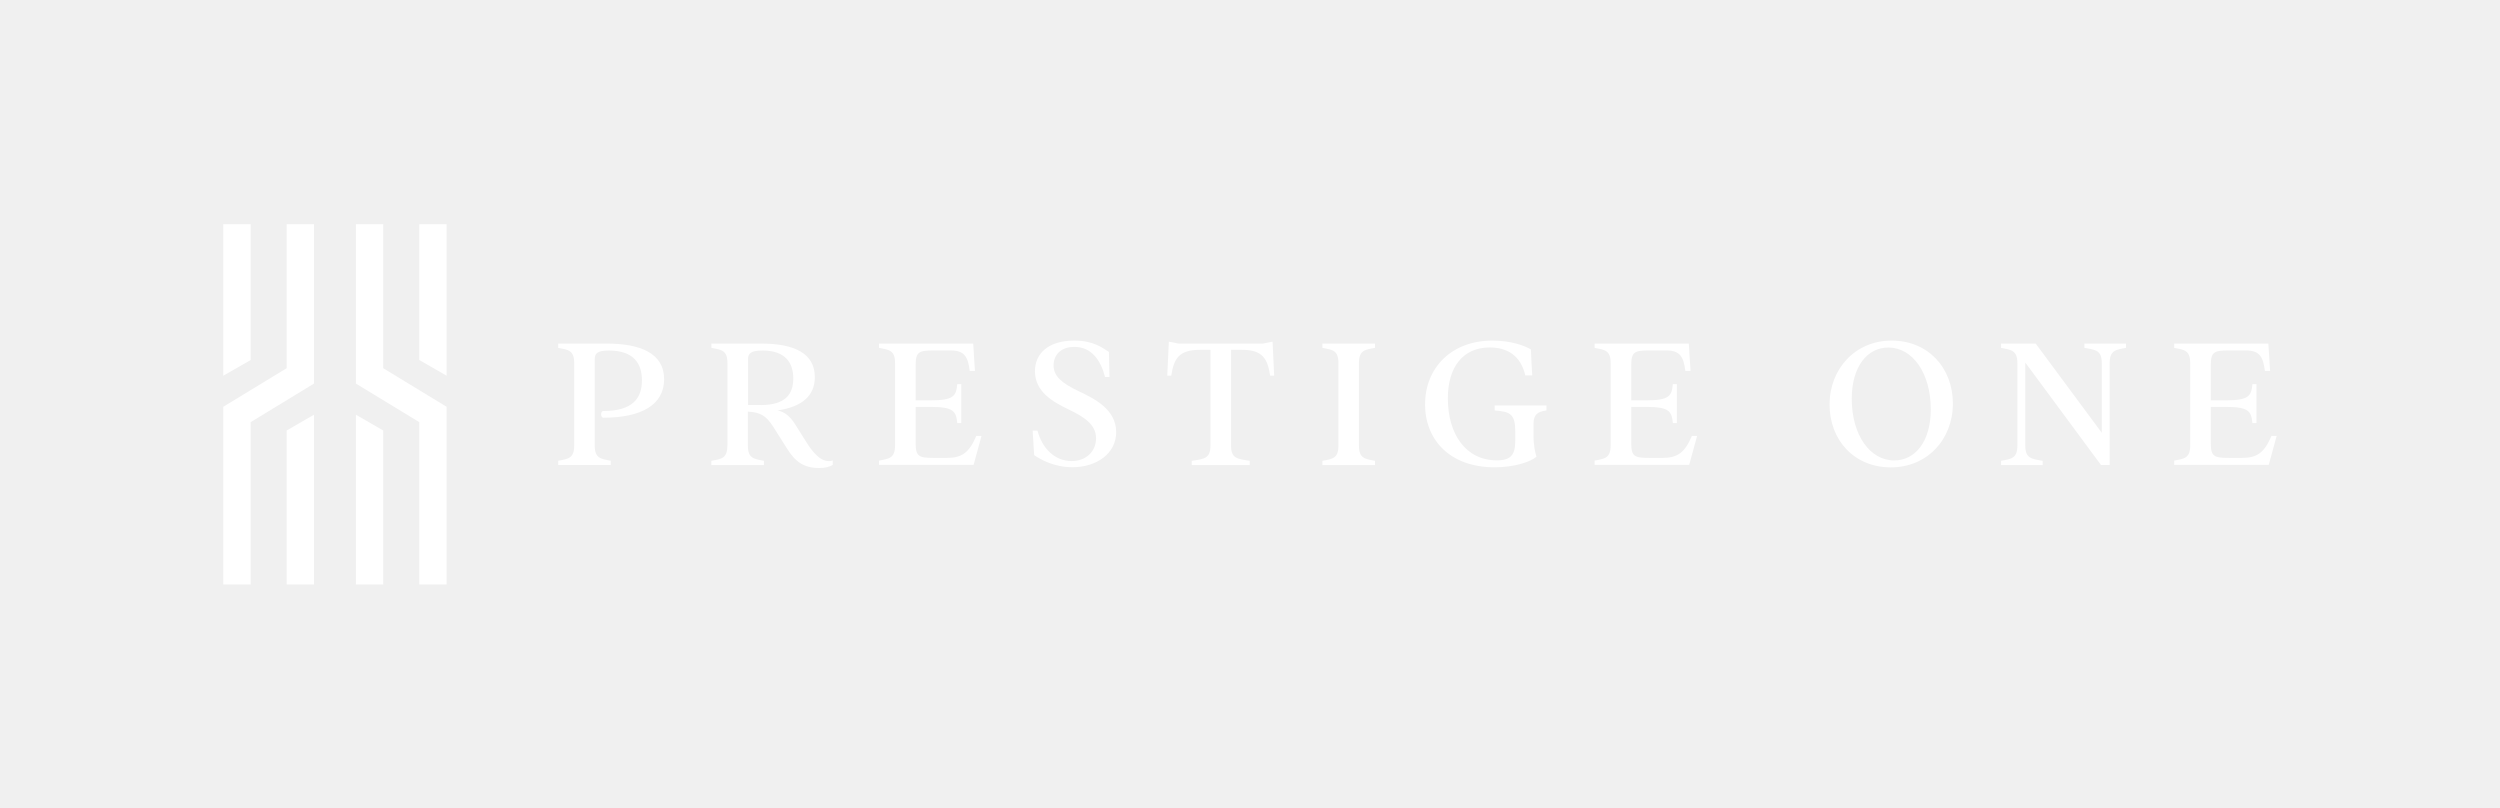
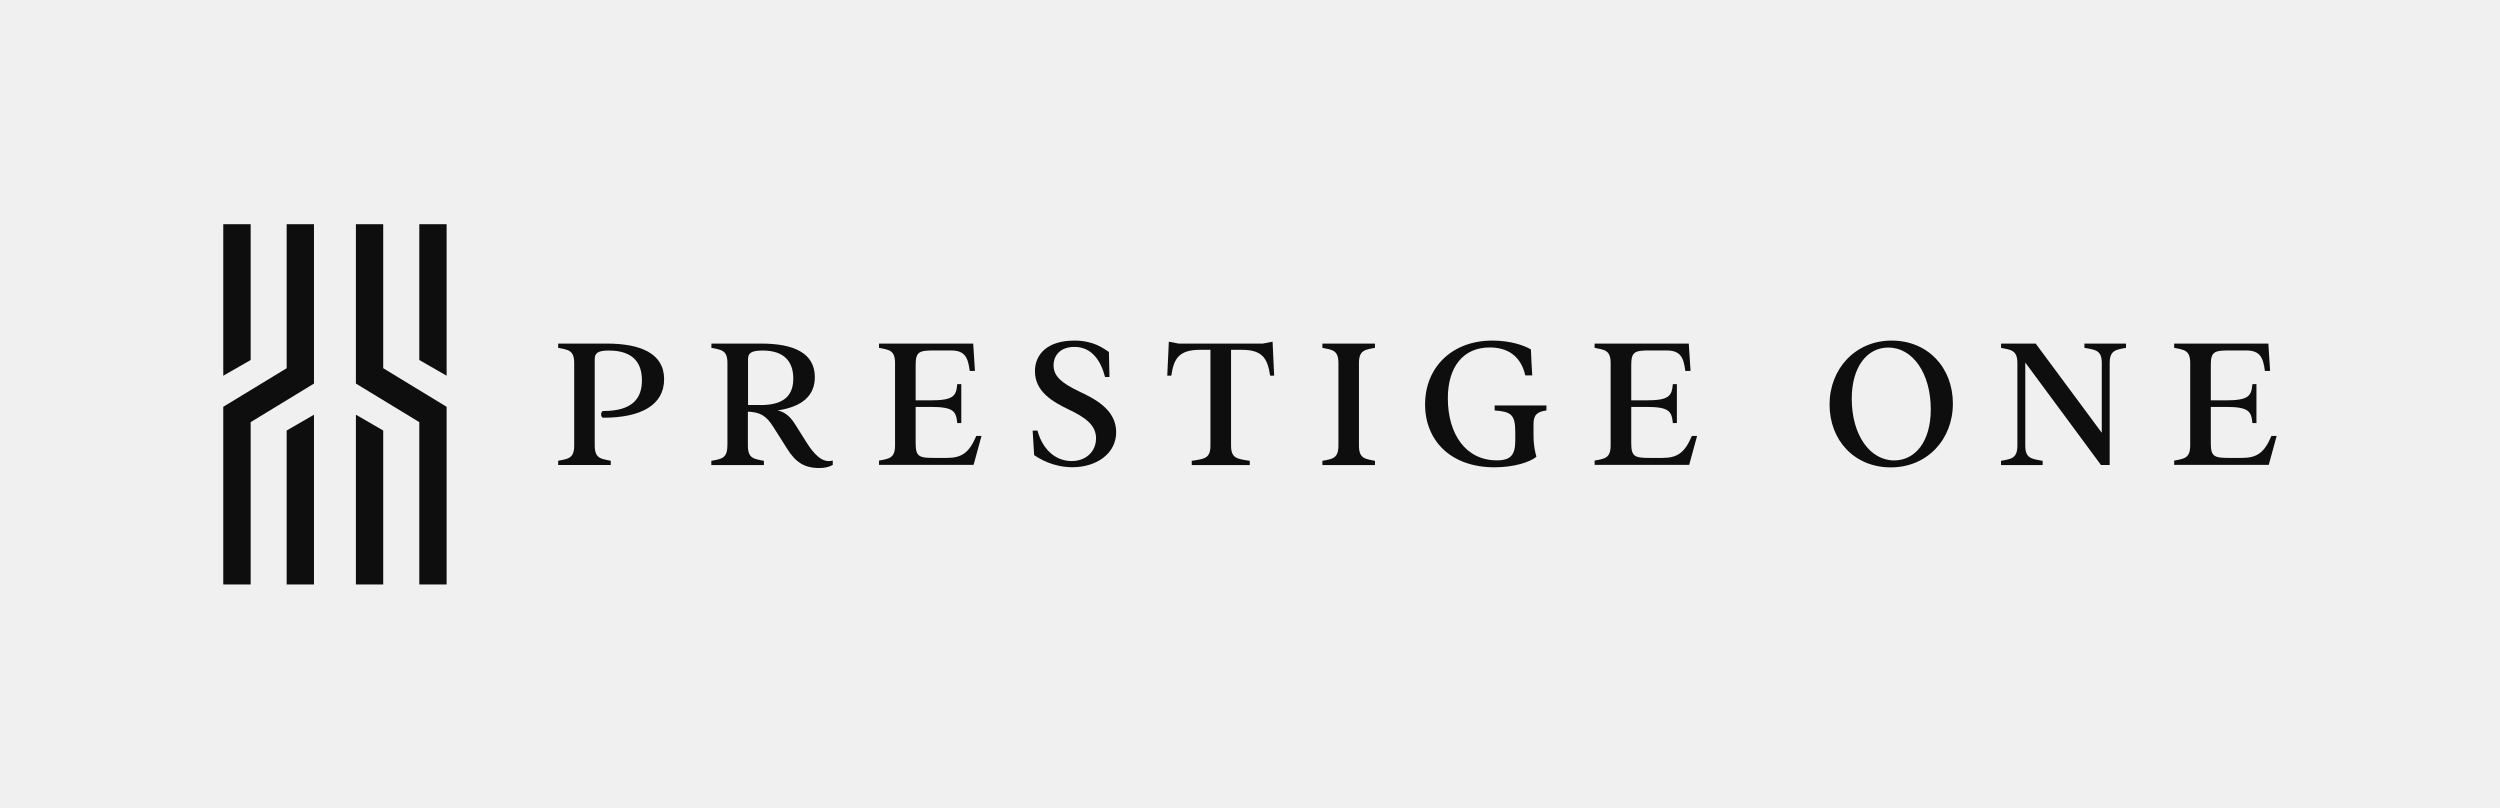
<svg xmlns="http://www.w3.org/2000/svg" id="Layer_1" data-name="Layer 1" viewBox="0 0 316.66 102.32">
  <defs>
    <style>
      .cls-1 {
-         fill: #fff;
+         fill: #0e0e0e;
        stroke-width: 0px;
      }
    </style>
  </defs>
  <g>
    <g>
      <path class="cls-1" d="m72.73,56.44v-10.45c0-1.64-.76-1.68-2.03-1.93v-.54h6.17c4.22,0,7.25,1.22,7.25,4.51s-2.95,4.88-7.69,4.88c-.39,0-.39-.85,0-.85,3.69,0,4.88-1.61,4.88-3.88,0-2.15-1.05-3.78-4.2-3.78-1.49,0-1.78.39-1.78,1.12v10.91c0,1.64.76,1.68,2.03,1.93v.54h-6.66v-.54c1.27-.24,2.03-.29,2.03-1.93" />
      <path class="cls-1" d="m92.14,56.44v-10.45c0-1.64-.76-1.68-2.03-1.93v-.54h6.32c4.15,0,6.78,1.22,6.78,4.25,0,2.37-1.63,3.76-4.73,4.22.88.17,1.59.71,2.27,1.81l1.44,2.29c.81,1.27,1.93,2.66,3.29,2.24v.56c-.46.24-.9.39-1.71.39-1.95,0-3.03-.78-4.08-2.46l-1.76-2.78c-.9-1.42-1.68-1.83-3.2-1.9v4.3c0,1.64.76,1.68,2.03,1.93v.54h-6.66v-.54c1.27-.24,2.03-.29,2.03-1.93m4.2-5.13c3.22,0,4.15-1.44,4.15-3.37s-.95-3.54-3.88-3.54c-1.56,0-1.85.39-1.85,1.12v5.78h1.59Z" />
      <path class="cls-1" d="m113.37,56.44v-10.45c0-1.64-.76-1.68-2.03-1.93v-.54h11.93l.22,3.46h-.66c-.22-1.73-.63-2.59-2.39-2.59h-2.17c-1.85,0-2.29.17-2.29,1.85v4.47h1.88c2.95,0,3.25-.56,3.39-2.05h.51v4.93h-.51c-.15-1.49-.44-2.05-3.39-2.05h-1.88v4.61c0,1.68.44,1.85,2.29,1.85h1.66c1.93,0,2.83-.68,3.73-2.78h.66l-1,3.66h-11.98v-.54c1.27-.24,2.03-.29,2.03-1.93" />
      <path class="cls-1" d="m130.99,57.66l-.19-3.12h.61c.59,2.22,2.15,3.86,4.34,3.86,1.81,0,3.08-1.22,3.08-2.88s-1.34-2.64-3.44-3.64c-2.05-.98-4.3-2.27-4.3-4.86,0-2.17,1.61-3.88,4.98-3.88,2.49,0,3.66.98,4.39,1.44l.07,3.17h-.56c-.54-2.07-1.68-3.81-3.88-3.81-1.81,0-2.64,1.1-2.64,2.34,0,1.37,1.02,2.24,3.22,3.29,1.83.88,4.71,2.22,4.71,5.17,0,2.71-2.49,4.44-5.54,4.44-2.44,0-4.17-1.07-4.86-1.54" />
      <path class="cls-1" d="m153.32,56.44v-12.13h-1.32c-2.71,0-3.32,1.15-3.64,3.27h-.51l.2-4.3,1.24.24h10.66l1.24-.24.2,4.3h-.51c-.32-2.12-.93-3.27-3.56-3.27h-1.39v12.13c0,1.64.78,1.68,2.37,1.93v.54h-7.35v-.54c1.59-.24,2.37-.29,2.37-1.93" />
      <path class="cls-1" d="m169.53,56.44v-10.45c0-1.64-.76-1.68-2.03-1.93v-.54h6.66v.54c-1.27.24-2.03.29-2.03,1.93v10.45c0,1.64.76,1.68,2.03,1.93v.54h-6.66v-.54c1.27-.24,2.03-.29,2.03-1.93" />
      <path class="cls-1" d="m180.51,51.19c0-4.59,3.34-8.05,8.52-8.05,2.27,0,3.98.59,4.88,1.12.05,1.17.1,2.29.17,3.29h-.88c-.59-2.56-2.34-3.54-4.51-3.54-3.34,0-5.3,2.44-5.3,6.44,0,4.54,2.27,7.86,6.2,7.86,1.81,0,2.34-.71,2.34-2.54v-1.07c0-2.2-.56-2.56-2.61-2.71v-.63h6.56v.63c-1.12.15-1.64.51-1.64,1.73v1.32c0,1.56.24,2.32.37,2.81-.78.68-2.86,1.34-5.3,1.34-5.64,0-8.81-3.46-8.81-8" />
      <path class="cls-1" d="m204.01,56.44v-10.45c0-1.64-.76-1.68-2.03-1.93v-.54h11.93l.22,3.46h-.66c-.22-1.73-.63-2.59-2.39-2.59h-2.17c-1.85,0-2.29.17-2.29,1.85v4.47h1.88c2.95,0,3.25-.56,3.39-2.05h.51v4.93h-.51c-.15-1.49-.44-2.05-3.39-2.05h-1.88v4.61c0,1.68.44,1.85,2.29,1.85h1.66c1.93,0,2.83-.68,3.73-2.78h.66l-1,3.66h-11.98v-.54c1.27-.24,2.03-.29,2.03-1.93" />
    </g>
    <g>
      <path class="cls-1" d="m231.74,51.24c0-4.51,3.25-8.1,7.86-8.1s7.76,3.44,7.76,7.98-3.25,8.08-7.86,8.08-7.76-3.42-7.76-7.96m8.18,7.08c2.66,0,4.64-2.37,4.64-6.47,0-4.61-2.32-7.83-5.37-7.83-2.66,0-4.64,2.39-4.64,6.49,0,4.61,2.32,7.81,5.37,7.81" />
      <path class="cls-1" d="m256.53,45.92v10.52c0,1.64.81,1.68,2.2,1.93v.54h-5.27v-.54c1.27-.24,2.07-.29,2.07-1.93v-10.45c0-1.64-.81-1.68-2.07-1.93v-.54h4.39l8.37,11.3v-8.83c0-1.64-.8-1.68-2.2-1.93v-.54h5.27v.54c-1.27.24-2.07.29-2.07,1.93v12.91h-1.1l-9.59-12.98Z" />
      <path class="cls-1" d="m277.42,56.44v-10.45c0-1.64-.76-1.68-2.03-1.93v-.54h11.93l.22,3.46h-.66c-.22-1.73-.63-2.59-2.39-2.59h-2.17c-1.85,0-2.29.17-2.29,1.85v4.47h1.88c2.95,0,3.25-.56,3.39-2.05h.51v4.93h-.51c-.15-1.49-.44-2.05-3.39-2.05h-1.88v4.61c0,1.68.44,1.85,2.29,1.85h1.66c1.93,0,2.83-.68,3.73-2.78h.66l-1,3.66h-11.98v-.54c1.27-.24,2.03-.29,2.03-1.93" />
    </g>
  </g>
  <g>
    <polygon class="cls-1" points="45.08 52.53 48.54 54.53 48.54 74.03 45.08 74.03 45.08 52.53" />
    <polygon class="cls-1" points="56.57 28.4 56.57 47.59 53.11 45.6 53.11 28.4 56.57 28.4" />
    <polygon class="cls-1" points="56.55 51.53 56.57 51.53 56.57 74.03 53.11 74.03 53.11 53.47 45.09 48.59 45.08 48.59 45.08 28.4 48.54 28.4 48.54 46.64 56.56 51.52 56.55 51.53" />
    <polygon class="cls-1" points="39.77 52.53 36.31 54.53 36.31 74.03 39.77 74.03 39.77 52.53" />
    <polygon class="cls-1" points="28.28 28.4 28.28 47.59 31.75 45.6 31.75 28.4 28.28 28.4" />
    <polygon class="cls-1" points="28.3 51.53 28.28 51.53 28.28 74.03 31.75 74.03 31.75 53.47 39.76 48.59 39.77 48.59 39.77 28.4 36.31 28.4 36.31 46.64 28.29 51.52 28.3 51.53" />
  </g>
</svg>
